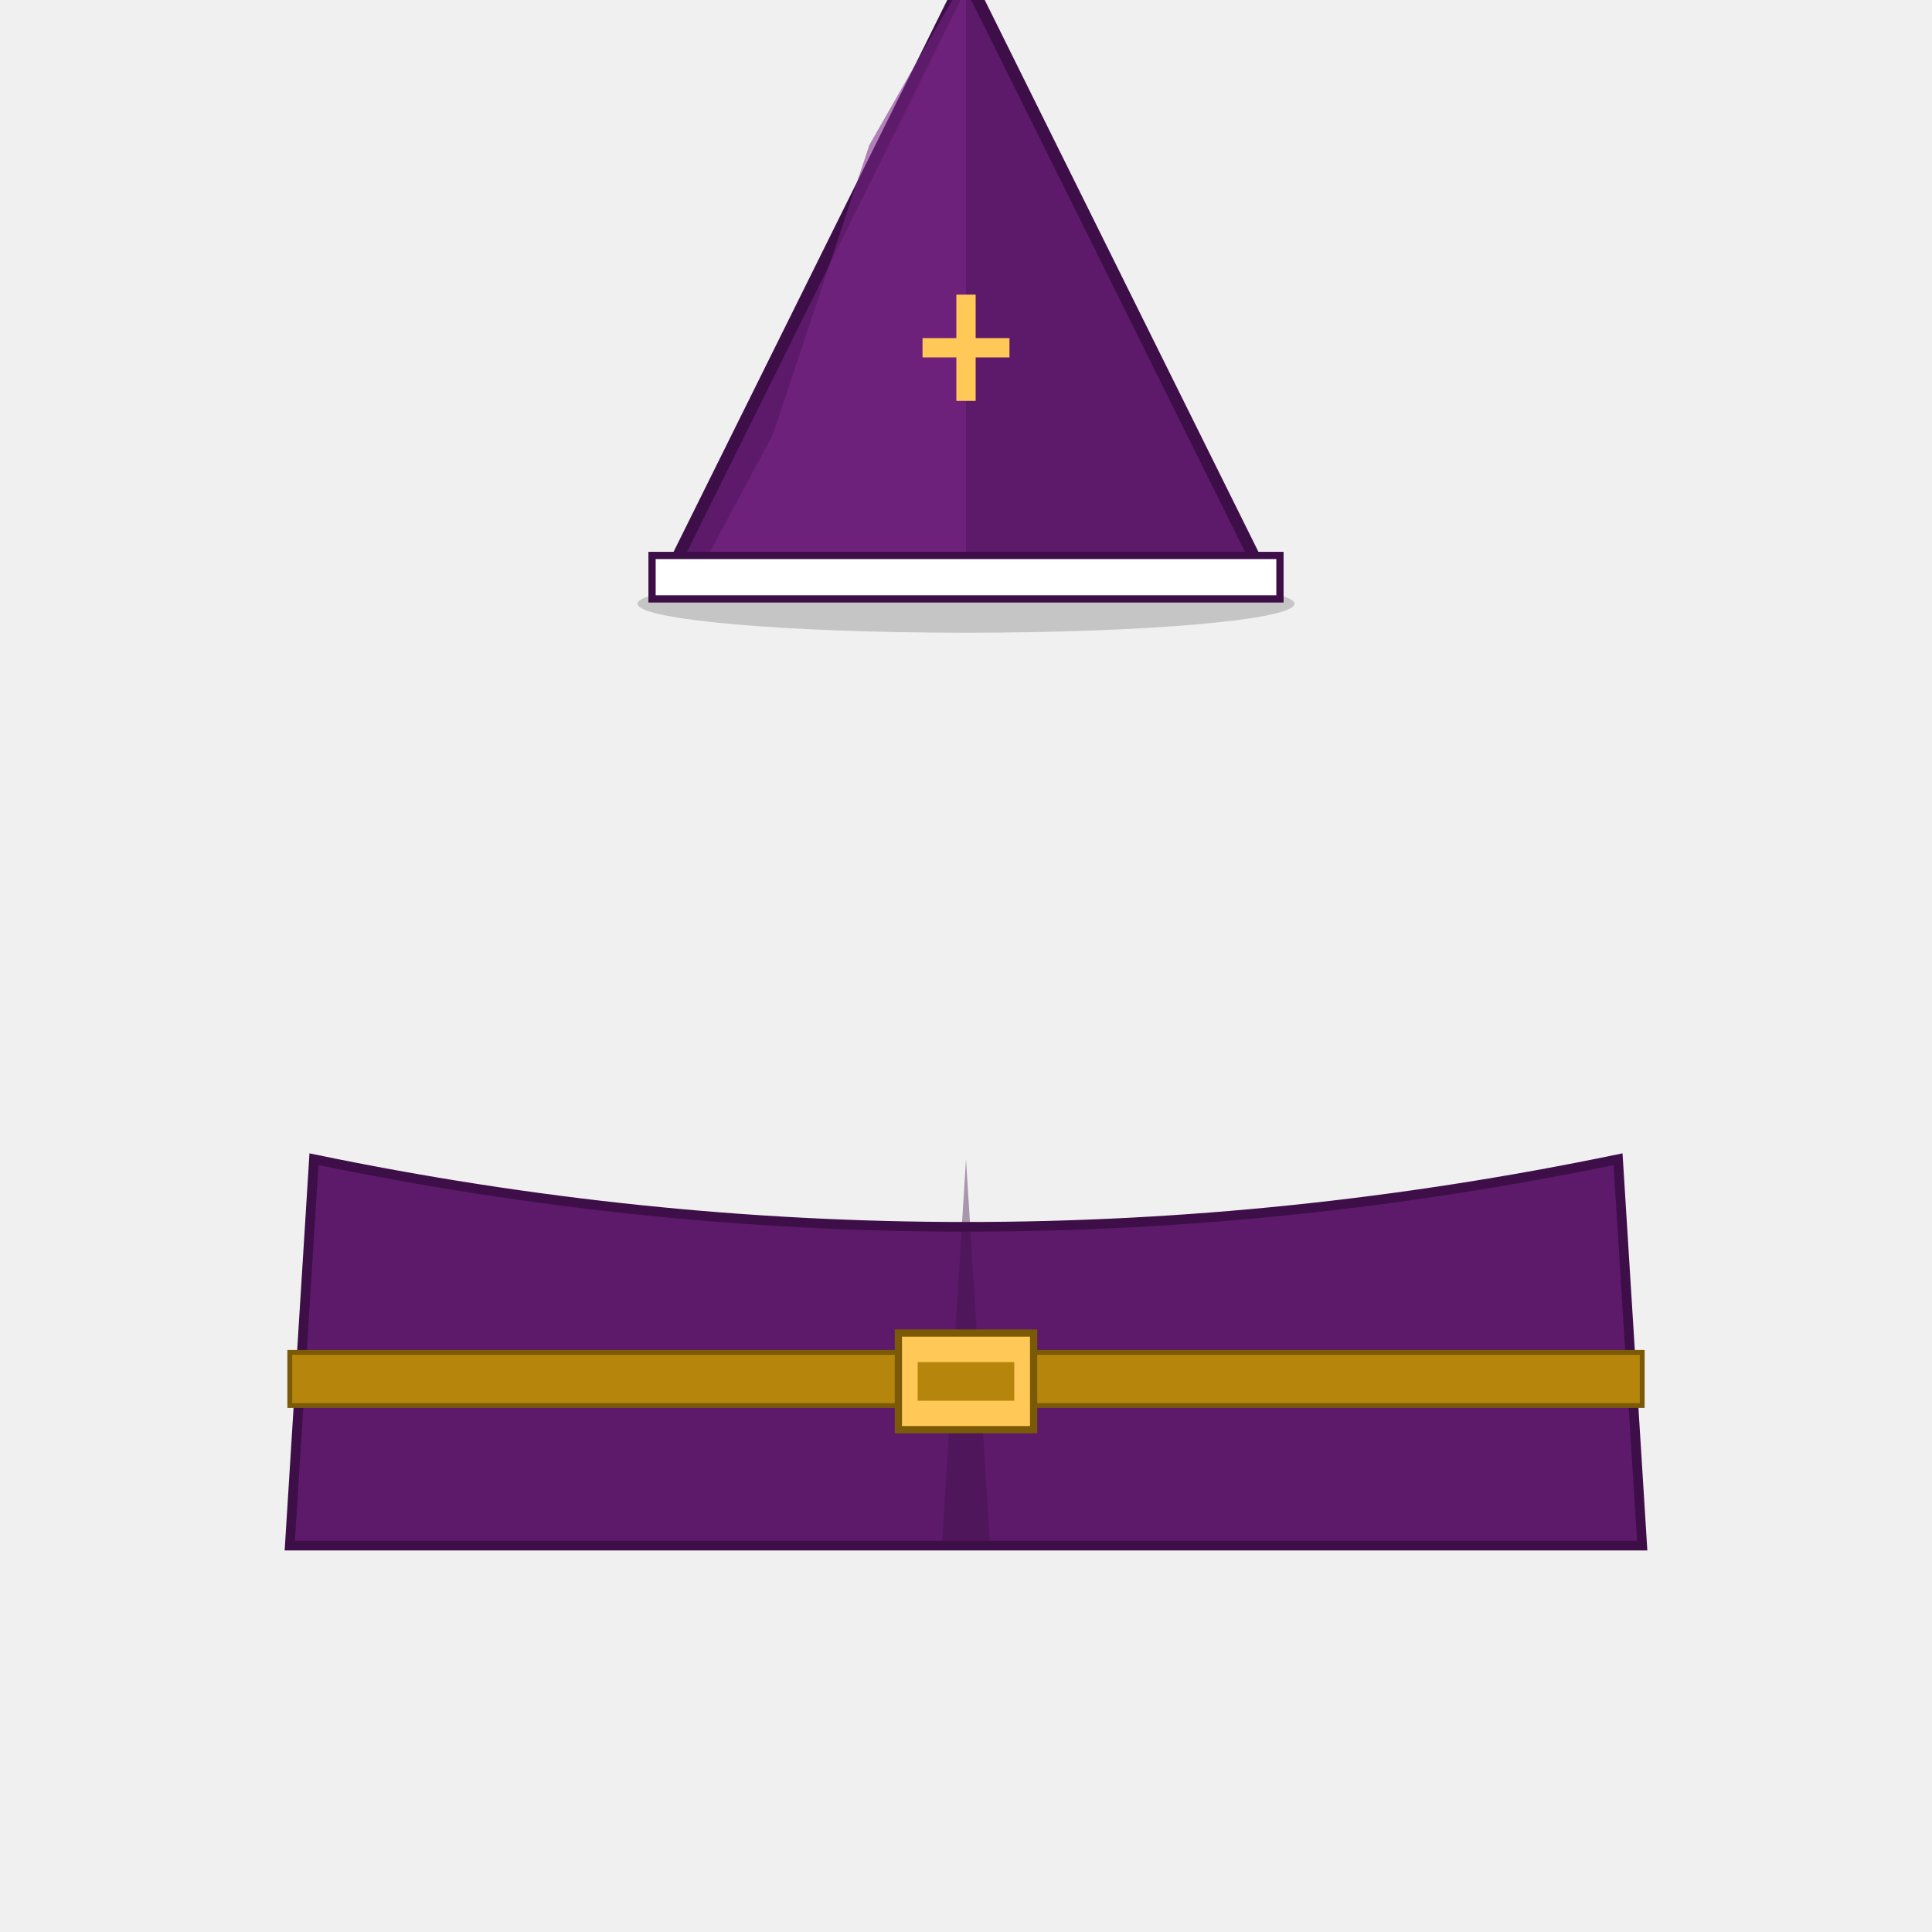
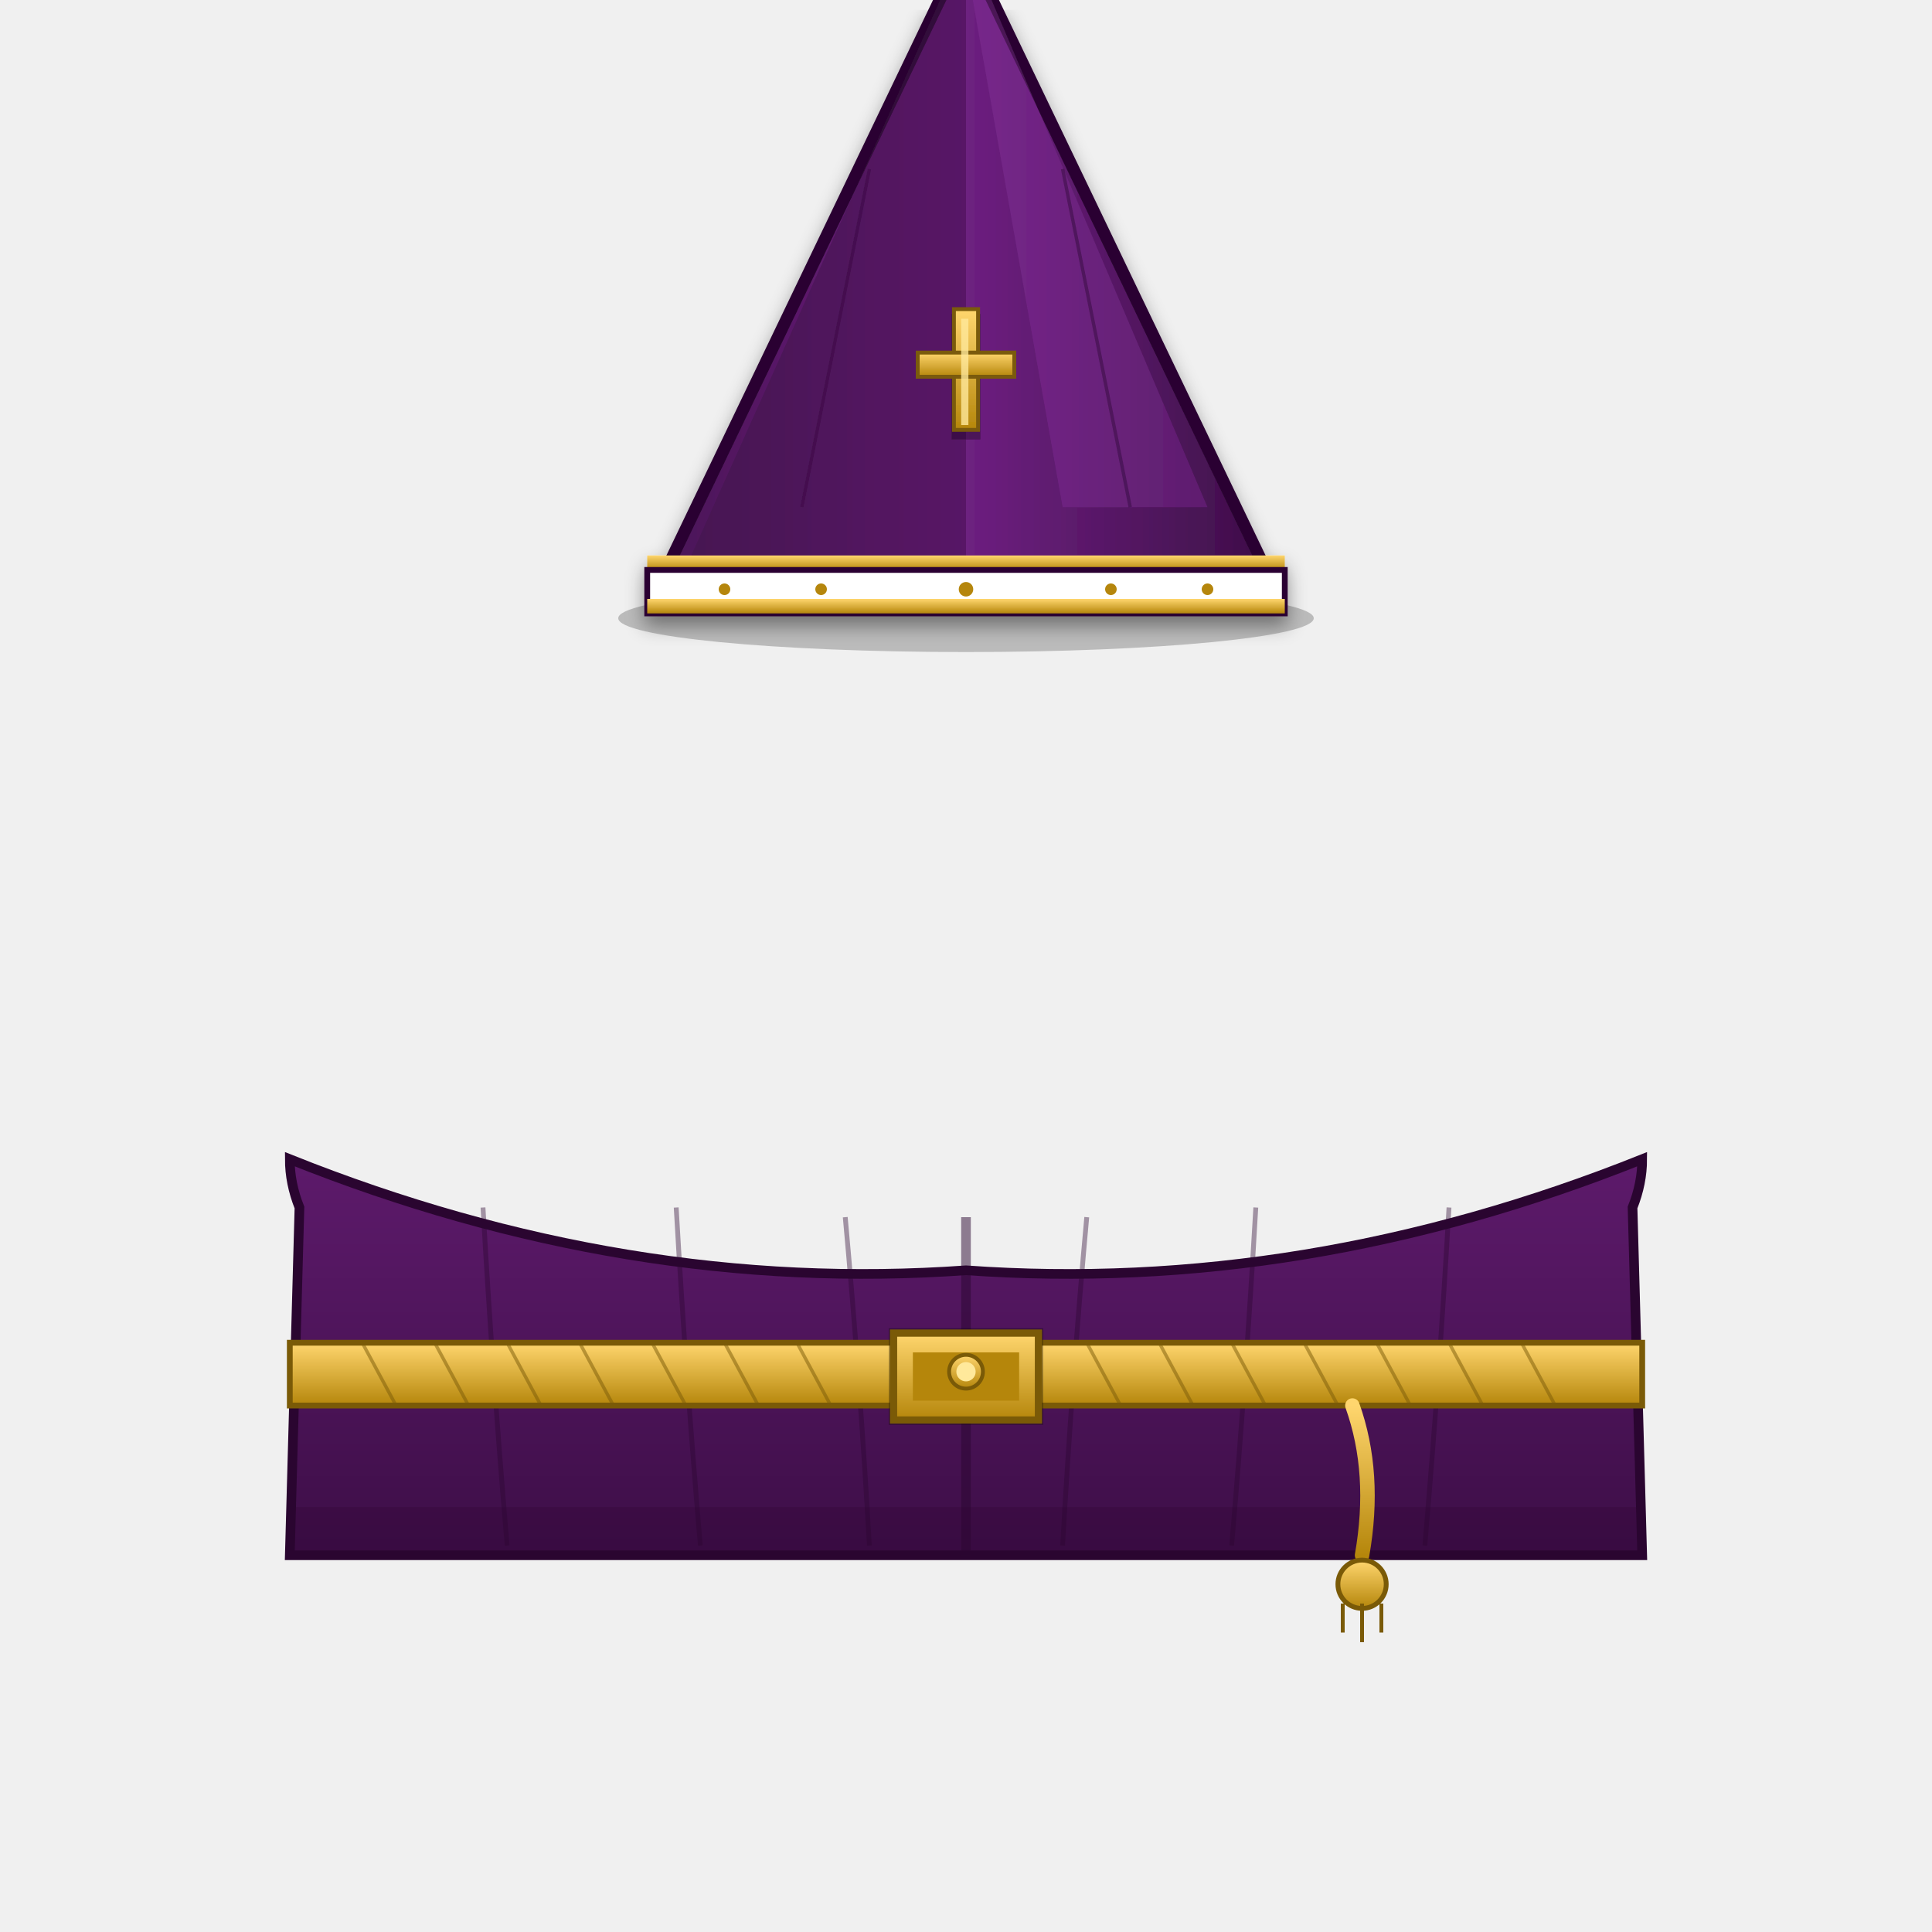
<svg xmlns="http://www.w3.org/2000/svg" viewBox="0 0 400 400" width="400" height="400">
-   <ellipse cx="200" cy="125" rx="68" ry="6" fill="#000" opacity="0.18" />
-   <g>
-     <path d="M 200 -5 L 138 120 L 262 120 L 200 -5 Z" fill="#5D1A6B" stroke="#3D0E47" stroke-width="2.5" />
-     <path d="M 200 -5 L 180 30 L 170 60 L 160 90 L 145 118 L 200 118 Z" fill="#7A2789" opacity="0.55" />
-     <rect x="135" y="115" width="130" height="9" fill="#FFFFFF" stroke="#3D0E47" stroke-width="1.5" />
-     <g transform="translate(200, 75)">
-       <rect x="-2" y="-14" width="4" height="22" fill="#FFC857" />
-       <rect x="-9" y="-5" width="18" height="4" fill="#FFC857" />
+   <defs>
+     <linearGradient id="capiroteGrad" x1="0%" y1="0%" x2="100%" y2="0%">
+       <stop offset="0%" stop-color="#4A1356" />
+       <stop offset="50%" stop-color="#6D2080" />
+       <stop offset="100%" stop-color="#3D0E47" />
+     </linearGradient>
+     <linearGradient id="tunicaGrad" x1="0%" y1="0%" x2="0%" y2="100%">
+       <stop offset="0%" stop-color="#5D1A6B" />
+       <stop offset="60%" stop-color="#4A1356" />
+       <stop offset="100%" stop-color="#3D0E47" />
+     </linearGradient>
+     <linearGradient id="goldGrad" x1="0%" y1="0%" x2="0%" y2="100%">
+       <stop offset="0%" stop-color="#FFD66E" />
+       <stop offset="100%" stop-color="#B5860B" />
+     </linearGradient>
+     <filter id="capiroteShadow">
+       <feGaussianBlur in="SourceAlpha" stdDeviation="2" />
+       <feOffset dx="0" dy="2" result="offsetblur" />
+       <feComponentTransfer>
+         <feFuncA type="linear" slope="0.4" />
+       </feComponentTransfer>
+       <feMerge>
+         <feMergeNode />
+         <feMergeNode in="SourceGraphic" />
+       </feMerge>
+     </filter>
+   </defs>
+   <ellipse cx="200" cy="128" rx="72" ry="7" fill="#000" opacity="0.22" />
+   <g filter="url(#capiroteShadow)">
+     <path d="M 200 -8              Q 202 -8 204 -3              L 264 122              L 136 122              L 196 -3              Q 198 -8 200 -8 Z" fill="url(#capiroteGrad)" stroke="#2A0530" stroke-width="2.5" />
+     <path d="M 200 -8 L 196 -3 L 140 122 L 200 122 Z" fill="#3D0E47" opacity="0.45" />
+     <path d="M 200 -8 L 204 -3 L 250 105 L 220 105 Z" fill="#8A35A0" opacity="0.35" />
+     <line x1="180" y1="35" x2="166" y2="105" stroke="#3D0E47" stroke-width="0.7" opacity="0.6" />
+     <line x1="220" y1="35" x2="234" y2="105" stroke="#3D0E47" stroke-width="0.7" opacity="0.6" />
+     <rect x="134" y="115" width="132" height="3" fill="url(#goldGrad)" />
+     <rect x="134" y="118" width="132" height="9" fill="#FFFFFF" stroke="#2A0530" stroke-width="1.2" />
+     <rect x="134" y="124" width="132" height="3" fill="url(#goldGrad)" />
+     <g fill="#B5860B">
+       <circle cx="150" cy="122" r="1.2" />
+       <circle cx="170" cy="122" r="1.2" />
+       <circle cx="200" cy="122" r="1.5" />
+       <circle cx="230" cy="122" r="1.2" />
+       <circle cx="250" cy="122" r="1.2" />
+     </g>
+     <g transform="translate(200, 78)">
+       <rect x="-3" y="-13" width="6" height="26" fill="#000" opacity="0.3" />
+       <rect x="-2.5" y="-14" width="5" height="25" fill="url(#goldGrad)" stroke="#7A5A07" stroke-width="0.8" />
+       <rect x="-10" y="-5" width="20" height="5" fill="url(#goldGrad)" stroke="#7A5A07" stroke-width="0.8" />
+       <rect x="-1" y="-12" width="1.5" height="22" fill="#FFE99B" opacity="0.8" />
    </g>
  </g>
  <g>
-     <path d="M 65 240              L 60 320              L 340 320              L 335 240              Q 200 268 65 240 Z" fill="#5D1A6B" stroke="#3D0E47" stroke-width="2" />
-     <path d="M 200 240 L 195 320 L 205 320 L 200 240 Z" fill="#3D0E47" opacity="0.4" />
-     <rect x="60" y="280" width="280" height="11" fill="#B5860B" stroke="#7A5A07" stroke-width="1" />
-     <rect x="186" y="276" width="28" height="20" fill="#FFC857" stroke="#7A5A07" stroke-width="1.5" />
-     <rect x="190" y="282" width="20" height="8" fill="#B5860B" />
+     <path d="M 60 240              Q 60 245 62 250              L 60 322              L 340 322              L 338 250              Q 340 245 340 240              Q 270 268 200 263              Q 130 268 60 240 Z" fill="url(#tunicaGrad)" stroke="#2A0530" stroke-width="2" />
+     <g stroke="#2A0530" stroke-width="1" opacity="0.4" fill="none">
+       <path d="M 100 250 Q 102 285 105 320" />
+       <path d="M 140 250 Q 142 285 145 320" />
+       <path d="M 175 252 Q 178 285 180 320" />
+       <path d="M 225 252 Q 222 285 220 320" />
+       <path d="M 260 250 Q 258 285 255 320" />
+       <path d="M 300 250 Q 298 285 295 320" />
+     </g>
+     <path d="M 200 252 L 200 322" stroke="#2A0530" stroke-width="2" opacity="0.5" />
+     <rect x="60" y="312" width="280" height="10" fill="#2A0530" opacity="0.25" />
+     <rect x="60" y="278" width="280" height="13" fill="url(#goldGrad)" stroke="#7A5A07" stroke-width="1.2" />
+     <g stroke="#7A5A07" stroke-width="0.7" opacity="0.5" fill="none">
+       <line x1="75" y1="278" x2="82" y2="291" />
+       <line x1="90" y1="278" x2="97" y2="291" />
+       <line x1="105" y1="278" x2="112" y2="291" />
+       <line x1="120" y1="278" x2="127" y2="291" />
+       <line x1="135" y1="278" x2="142" y2="291" />
+       <line x1="150" y1="278" x2="157" y2="291" />
+       <line x1="165" y1="278" x2="172" y2="291" />
+       <line x1="225" y1="278" x2="232" y2="291" />
+       <line x1="240" y1="278" x2="247" y2="291" />
+       <line x1="255" y1="278" x2="262" y2="291" />
+       <line x1="270" y1="278" x2="277" y2="291" />
+       <line x1="285" y1="278" x2="292" y2="291" />
+       <line x1="300" y1="278" x2="307" y2="291" />
+       <line x1="315" y1="278" x2="322" y2="291" />
+     </g>
+     <g transform="translate(200, 284)">
+       <rect x="-16" y="-9" width="32" height="20" fill="#000" opacity="0.3" />
+       <rect x="-15" y="-8" width="30" height="18" fill="url(#goldGrad)" stroke="#7A5A07" stroke-width="1.5" />
+       <rect x="-11" y="-4" width="22" height="10" fill="#B5860B" />
+       <circle r="3.5" fill="url(#goldGrad)" stroke="#7A5A07" stroke-width="0.8" />
+       <circle r="2" fill="#FFE99B" />
+     </g>
+     <g>
+       <path d="M 280 291 Q 285 305 282 322" stroke="url(#goldGrad)" stroke-width="3" fill="none" stroke-linecap="round" />
+       <circle cx="282" cy="328" r="5" fill="url(#goldGrad)" stroke="#7A5A07" stroke-width="1" />
+       <line x1="278" y1="332" x2="278" y2="338" stroke="#7A5A07" stroke-width="0.8" />
+       <line x1="282" y1="332" x2="282" y2="340" stroke="#7A5A07" stroke-width="0.8" />
+       <line x1="286" y1="332" x2="286" y2="338" stroke="#7A5A07" stroke-width="0.8" />
+     </g>
  </g>
</svg>
